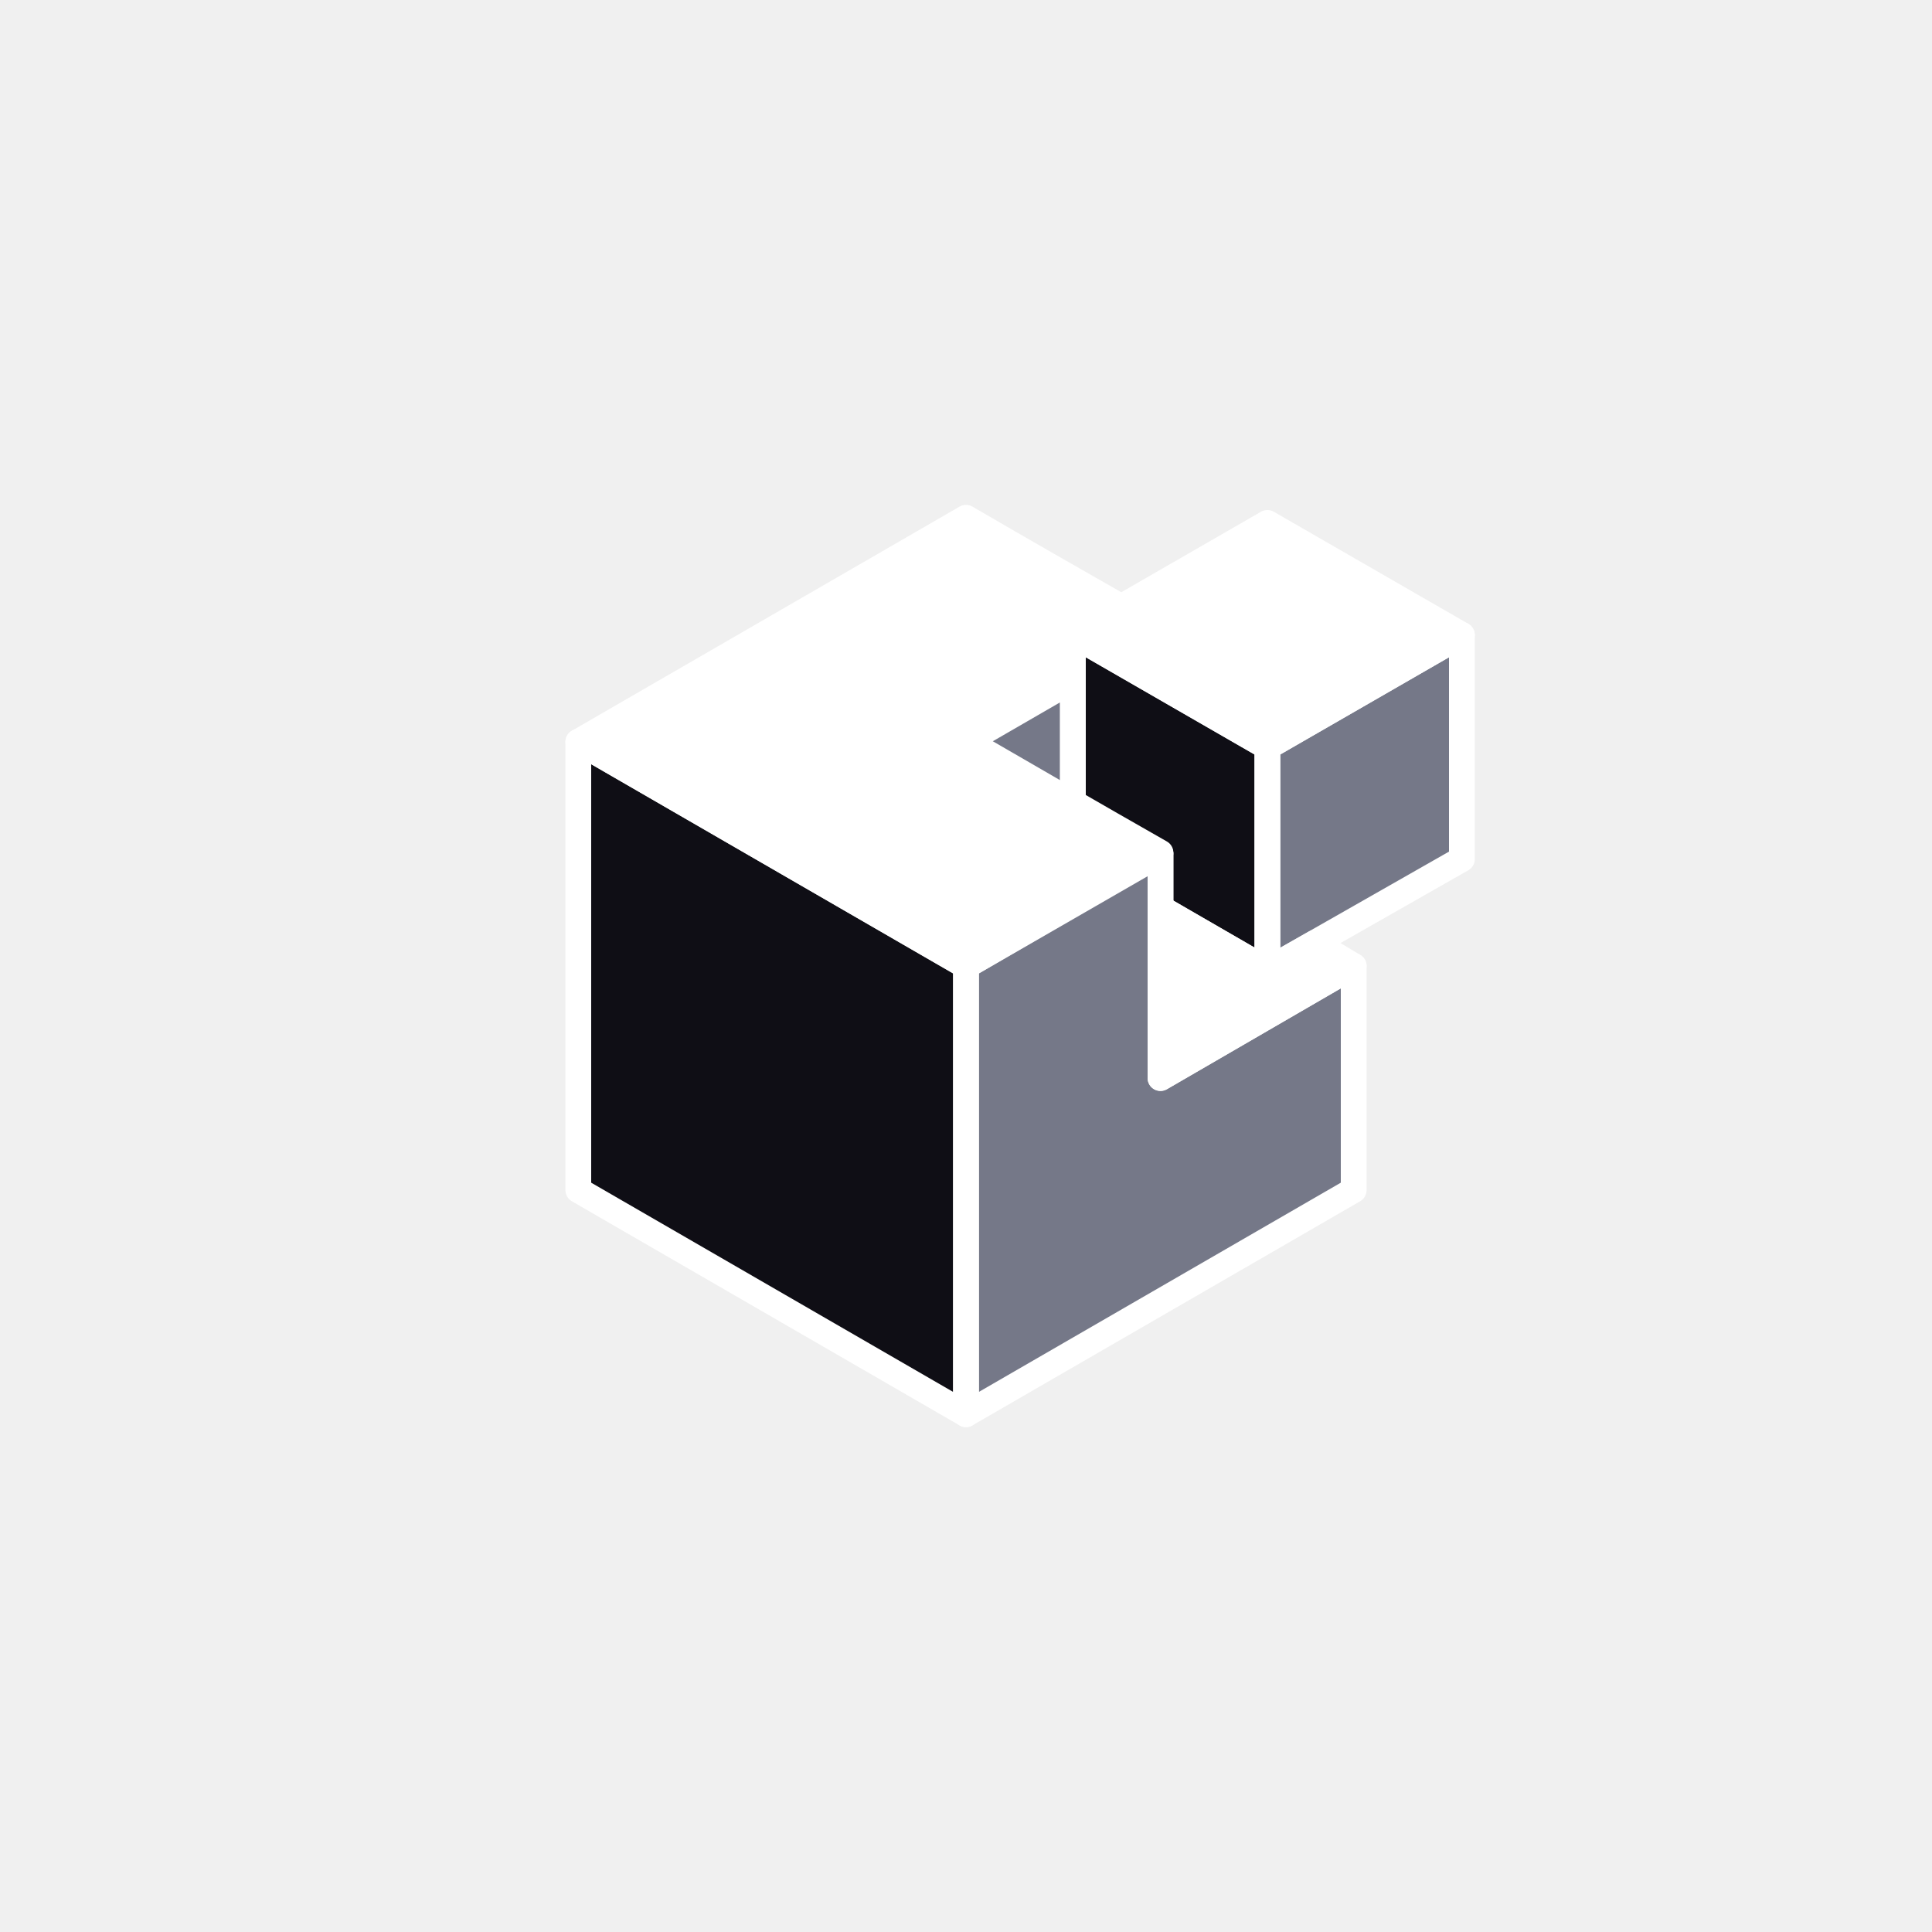
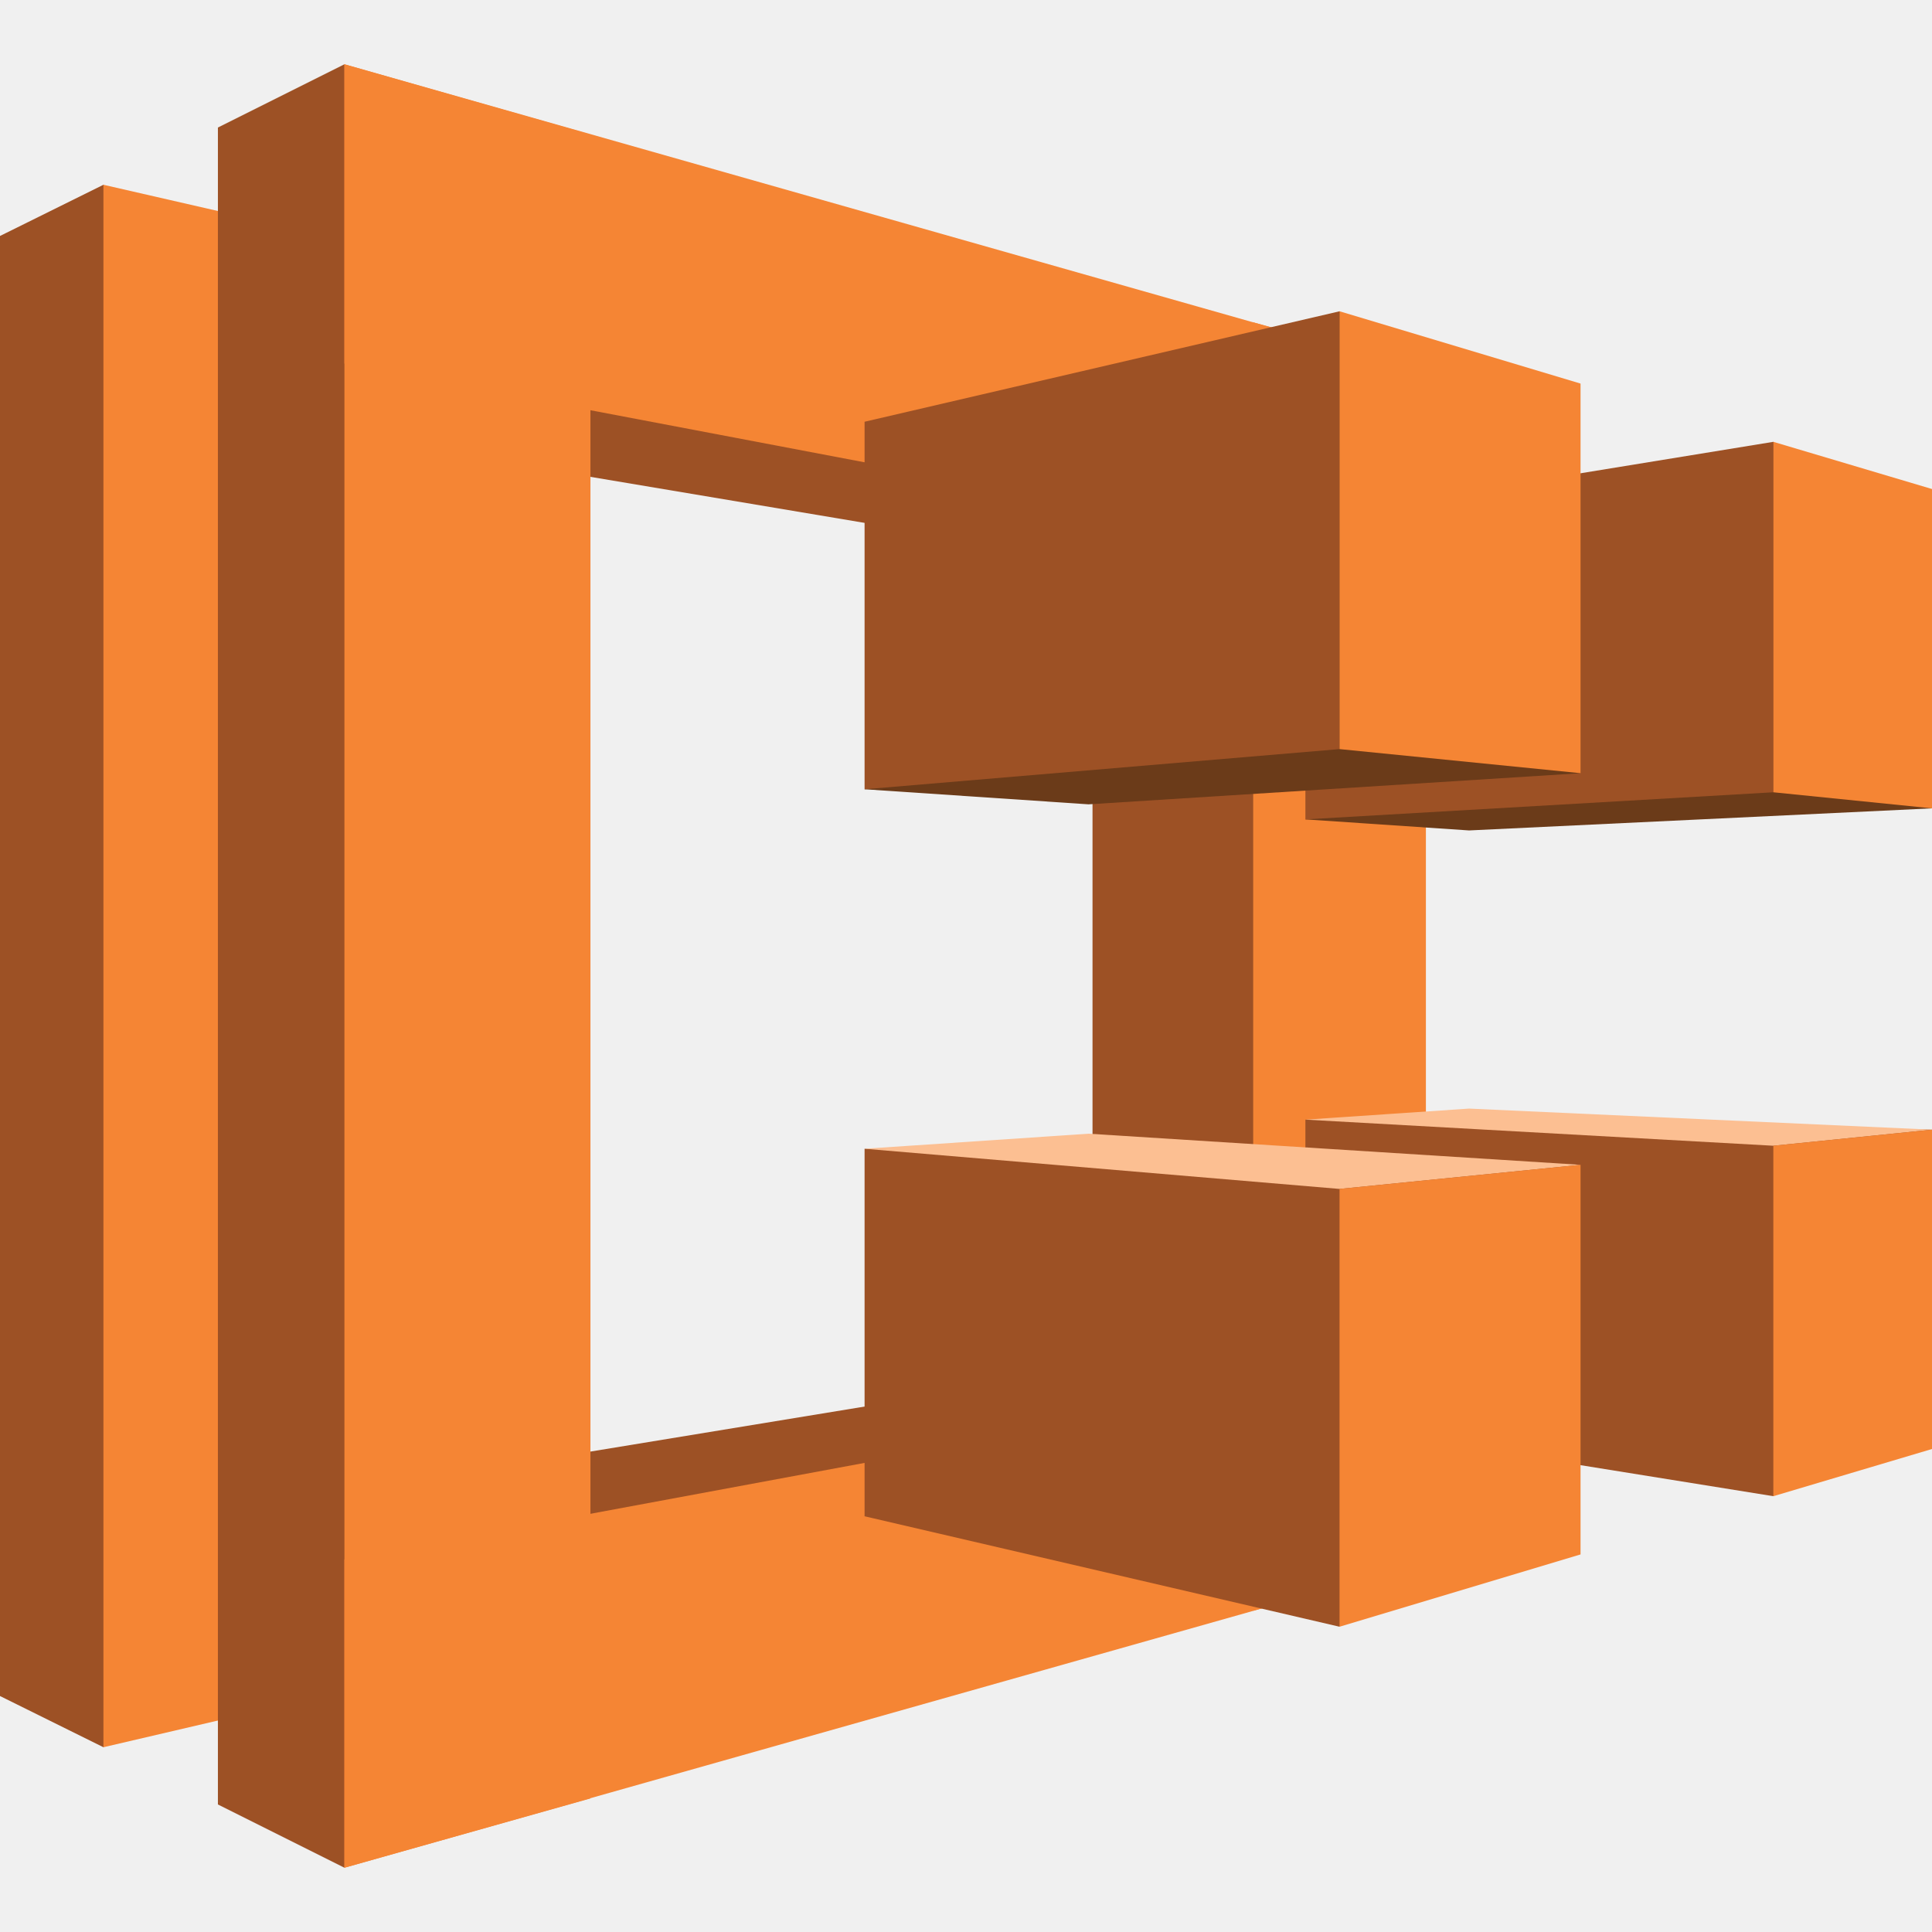
- <svg xmlns="http://www.w3.org/2000/svg" version="1.1" id="Layer_1" x="0px" y="0px" viewBox="0 0 150 150" style="enable-background:new 0 0 150 150;" xml:space="preserve">
-   <style type="text/css">
- 	.st0{fill:#FFFFFF;}
- 	.st1{fill:#757888;}
- 	.st2{fill:#0F0E15;}
- 	.st3{fill:none;stroke:#FFFFFF;stroke-width:2;stroke-linecap:round;stroke-linejoin:round;stroke-miterlimit:10;}
- </style>
-   <g>
-     <g>
-       <polygon class="st0" points="105.1,75 102.1,73.2 98.4,75.3 90.1,70.5 90.1,83.7   " />
-       <polygon class="st1" points="83.3,52.8 83.3,62.4 75,57.6   " />
-       <polygon class="st2" points="44.9,92.4 44.9,57.6 75,75 75,109.8   " />
-       <polygon class="st0" points="83.3,49.3 98.4,40.6 113.5,49.3 98.4,58   " />
-       <polygon class="st2" points="90.1,66.3 83.3,62.4 83.3,49.3 98.4,58 98.4,75.3 90.1,70.5   " />
-       <polygon class="st1" points="113.5,66.7 113.5,49.3 98.4,58 98.4,75.3   " />
-       <path class="st0" d="M44.9,57.6L75,40.2c3.4,2,12,6.9,12,6.9l-3.7,2.1v3.5c0,0-5.2,3-8.3,4.8c5,2.9,10,5.8,15.1,8.7L75,75    L44.9,57.6z" />
-       <polygon class="st1" points="105.1,75 90.1,83.7 90.1,66.3 75,75 75,109.8 105.1,92.4   " />
+ <svg xmlns="http://www.w3.org/2000/svg" viewBox="5.64 9.06 64 64" width="64" height="64">
+   <g transform="matrix(.33264 0 0 .33264 -10.55958 6.299086)">
+     <path d="M59 182.3l40.6-74.8L59 26.7l-10.3 5.1v145.4zm98.6-118.1L90.3 52.9l15.2-21.4 68 30.2zm.8 80.3l-79.8 13.1 16.7 23 78.2-33.8z" fill="#9d5125" />
+     <path d="M83 32.2v144.5l-24 5.6V26.7z" fill="#f58534" />
+     <path d="M83 194.3L70.4 188V21L83 14.7l23.7 99.9zm90.5-132.6l-16 2.5v80.1l16 2.5 14.6-40.7z" fill="#9d5125" />
+     <g fill="#f58534">
+       <path d="M107.5 21.7v165.7L83 194.3V14.7z" />
+       <path d="M190.2 164v-20.3L83 163.6v30.7zm.2-118.8v19.7L83 44.5V14.7z" />
+       <path d="M173.5 168.7V40.4l17.2 4.7V164z" />
    </g>
-     <g>
-       <polygon class="st3" points="105.1,75 102.1,73.2 98.4,75.3 90.1,70.5 90.1,83.7   " />
-       <polygon class="st3" points="83.3,52.8 83.3,62.4 75,57.6   " />
-       <polygon class="st3" points="44.9,92.4 44.9,57.6 75,75 75,109.8   " />
-       <polygon class="st3" points="83.3,49.3 98.4,40.6 113.5,49.3 98.4,58   " />
-       <polygon class="st3" points="90.1,66.3 83.3,62.4 83.3,49.3 98.4,58 98.4,75.3 90.1,70.5   " />
-       <polygon class="st3" points="113.5,66.7 113.5,49.3 98.4,58 98.4,75.3   " />
-       <path class="st3" d="M44.9,57.6L75,40.2c3.4,2,12,6.9,12,6.9l-3.7,2.1v3.5c0,0-5.2,3-8.3,4.8c5,2.9,10,5.8,15.1,8.7L75,75    L44.9,57.6z" />
-       <polygon class="st3" points="105.1,75 90.1,83.7 90.1,66.3 75,75 75,109.8 105.1,92.4   " />
+     <path d="M225.3 52.3l15.8 36.5L195 91l-16.3-1.1z" fill="#6b3b19" />
+     <path d="M178.7 59.9v30l46.6-2.7V52.3z" fill="#9d5125" />
+     <path d="M157.1 88.4l-22.3-1.5 47.3-47.6 24 46z" fill="#6b3b19" />
+     <g fill="#9d5125">
+       <path d="M134.8 50.3v36.6l47.3-4V39.3zm43.9 99.5v-30l62.4 1-15.8 36.5z" />
+       <path d="M134.8 159.3v-36.6l71.3 1.6-24 46z" />
    </g>
+     <path d="M157.1 121.2l-22.3 1.5 47.3 4 24-2.4zm68.2 1.2l15.8-1.6-46.1-2.1-16.3 1.1z" fill="#fcbf92" />
+     <path d="M225.3 52.3v34.9l15.8 1.6V57zm-19.2-5.8v38.8l-24-2.4V39.3zm19.2 110.8v-34.9l15.8-1.6v31.8zm-19.2 5.8v-38.8l-24 2.4v43.6z" fill="#f58534" />
  </g>
</svg>
